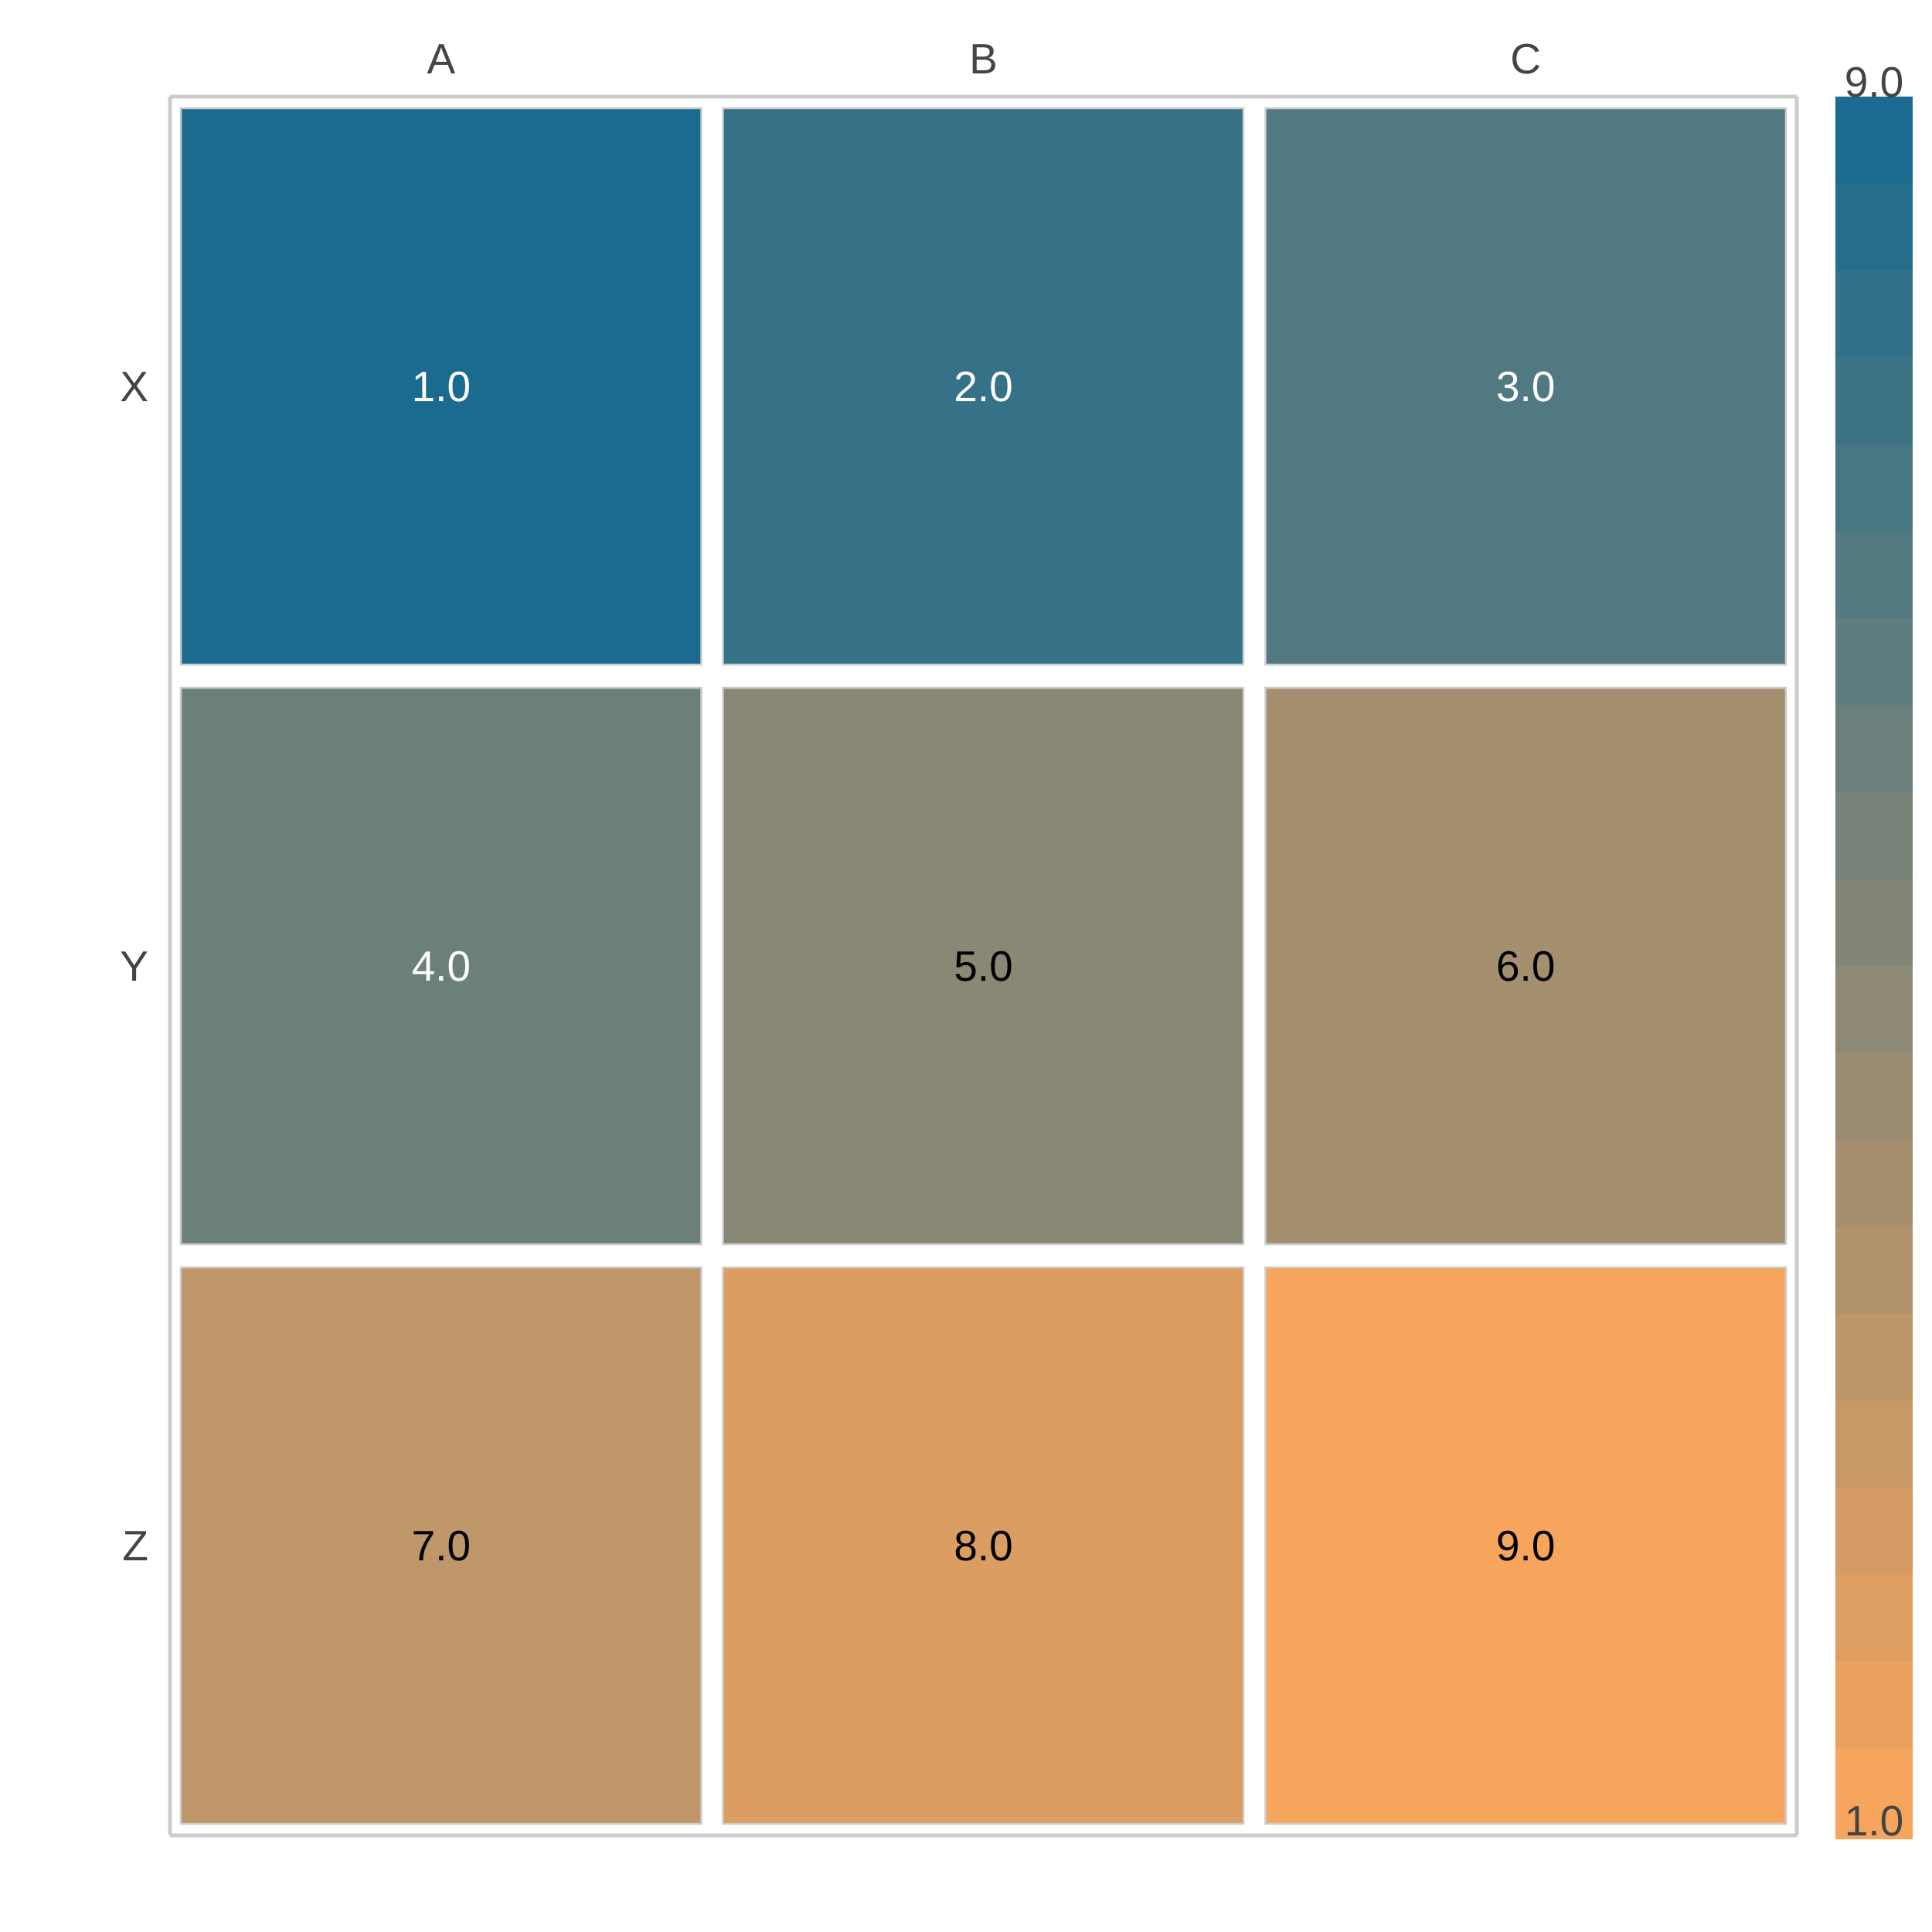
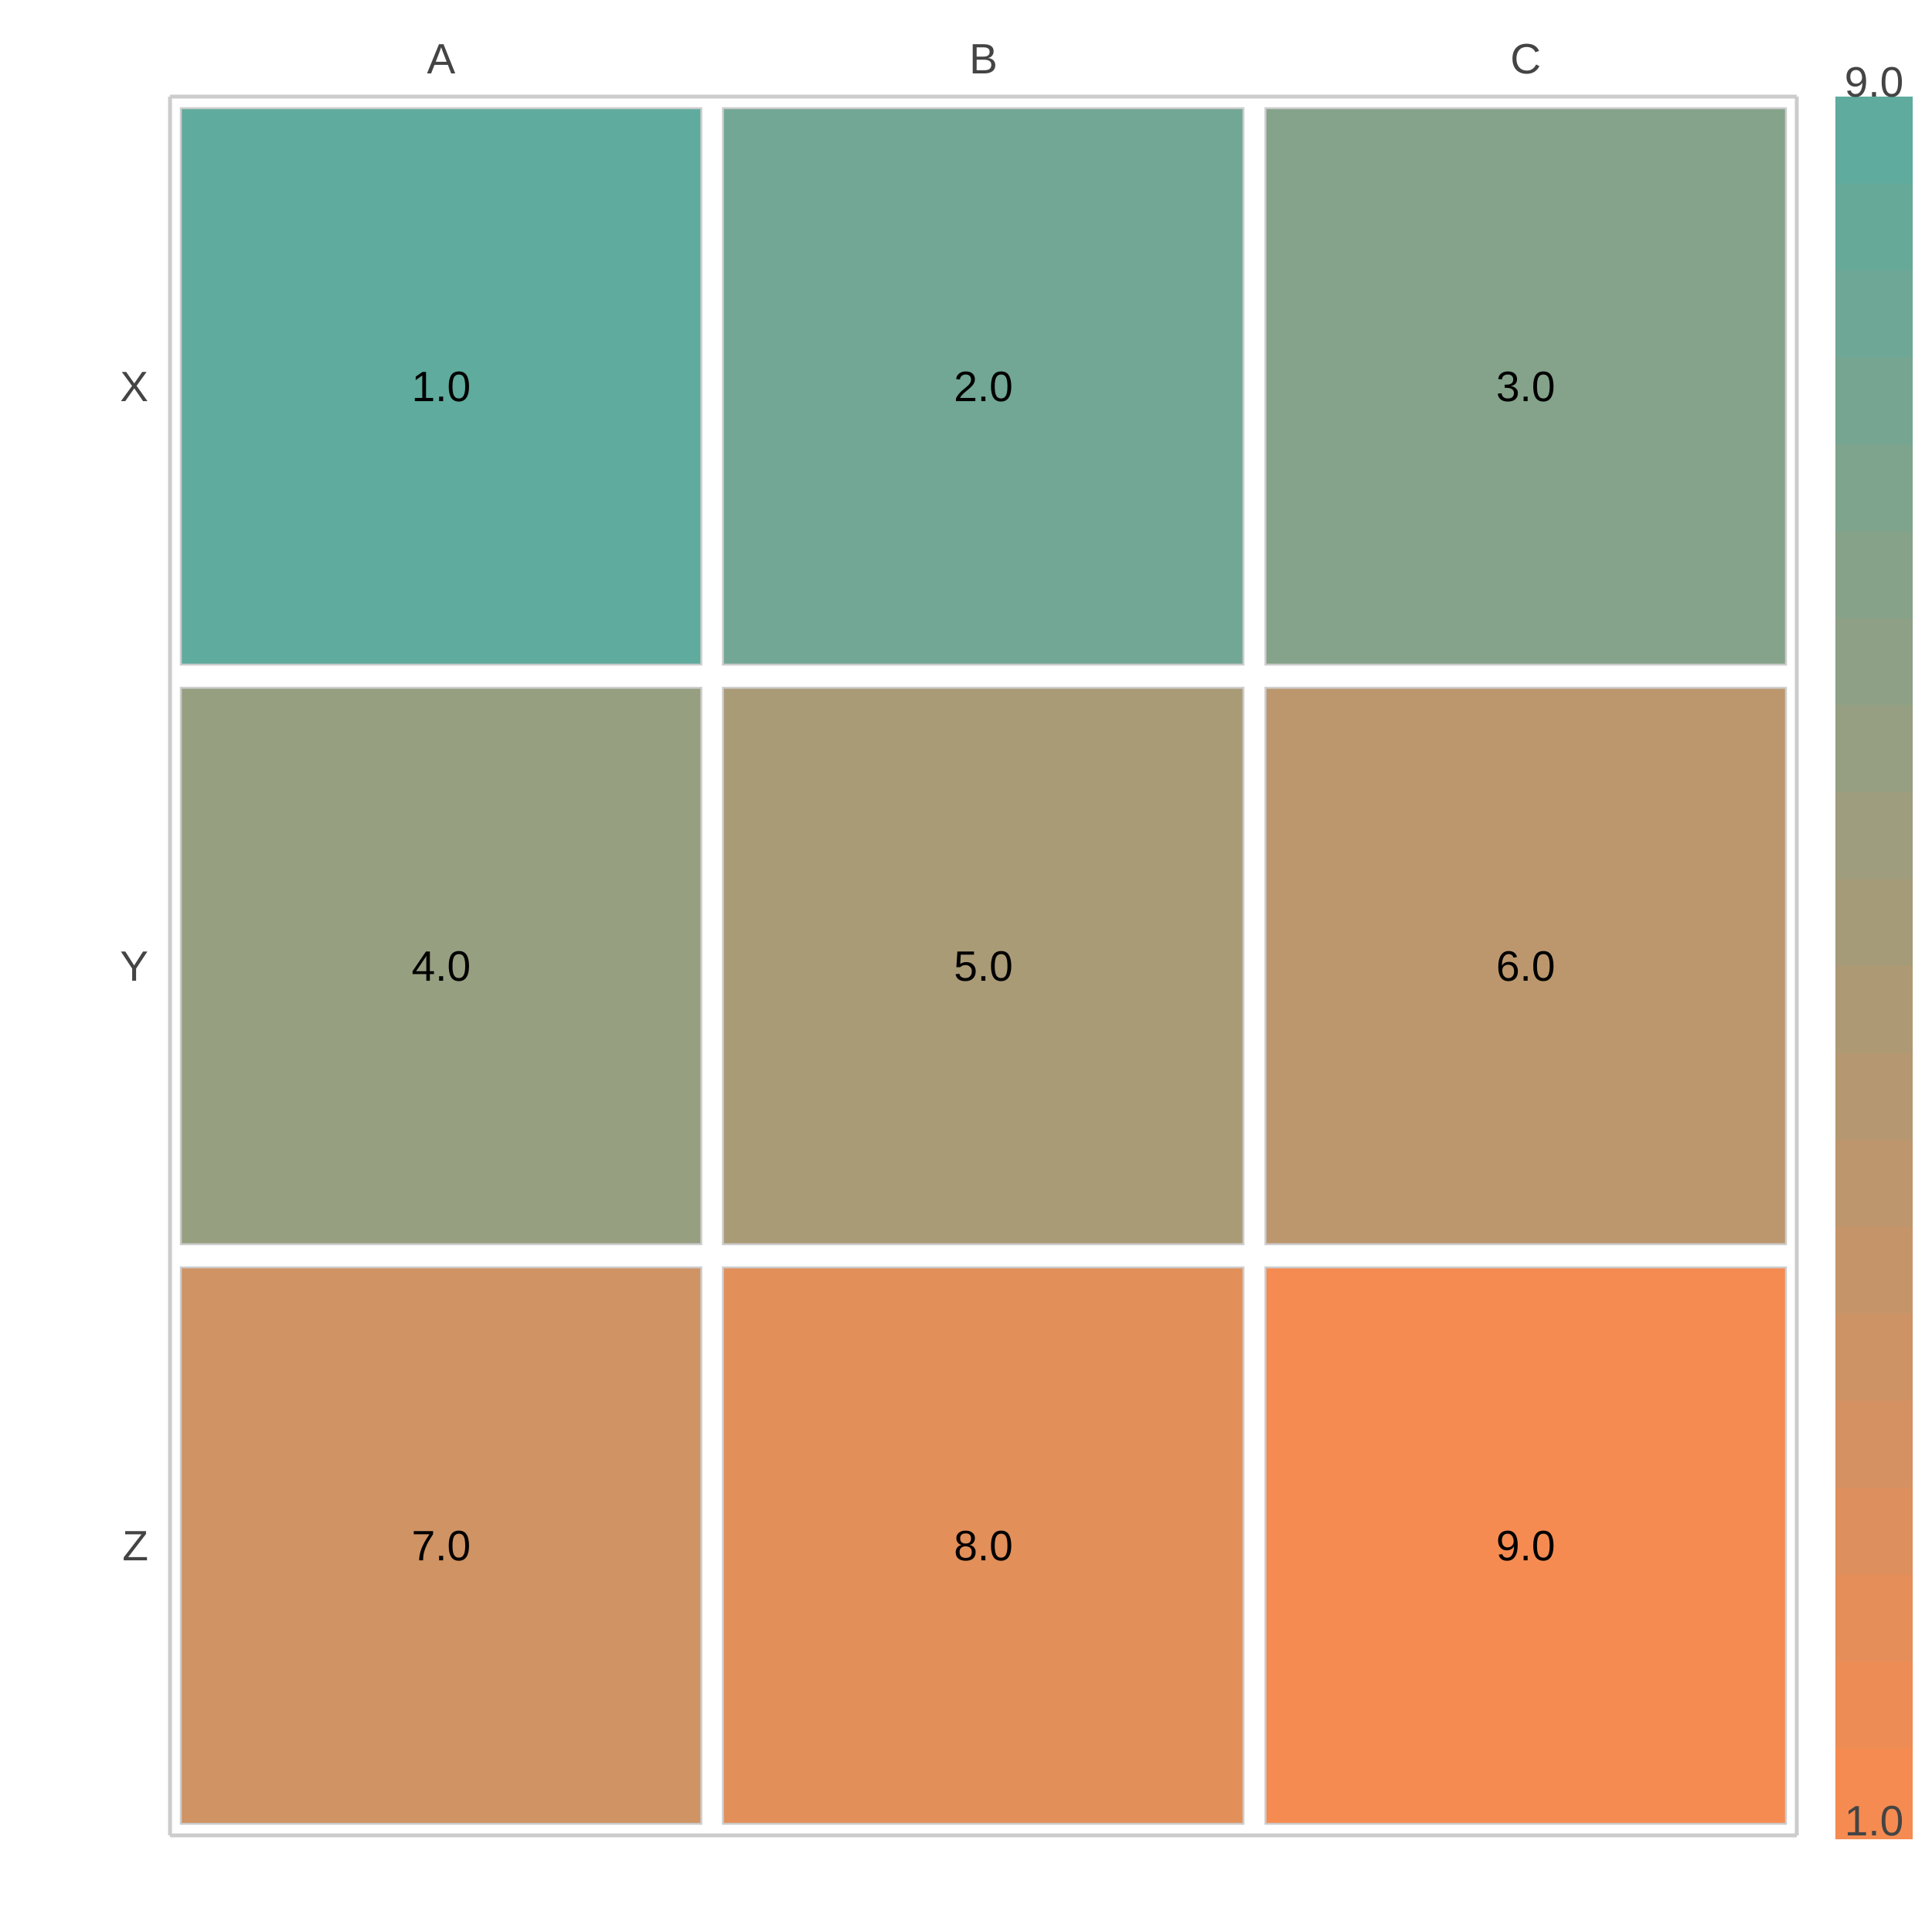
<svg xmlns="http://www.w3.org/2000/svg" width="500" height="500" viewBox="0 0 500 500">
  <path fill="#FFFFFF" d="M0 0 h500 v500 h-500 v-500Z" />
  <g transform="translate(44.0, 25.0)">
-     <path fill="#1a6b8f" stroke="#CCCCCC" stroke-width="0.5" d="M2.8 3.0 h134.7 v144.0 h-134.7 v-144.0Z" />
-     <text x="70.167" y="75.0" fill="#ffffff" font-family="Arial" font-size="11" text-anchor="middle" dominant-baseline="central">1.0</text>
-     <path fill="#357288" stroke="#CCCCCC" stroke-width="0.5" d="M143.1 3.0 h134.7 v144.0 h-134.7 v-144.0Z" />
-     <text x="210.5" y="75.0" fill="#ffffff" font-family="Arial" font-size="11" text-anchor="middle" dominant-baseline="central">2.0</text>
-     <path fill="#517982" stroke="#CCCCCC" stroke-width="0.5" d="M283.5 3.0 h134.7 v144.0 h-134.7 v-144.0Z" />
-     <text x="350.833" y="75.0" fill="#ffffff" font-family="Arial" font-size="11" text-anchor="middle" dominant-baseline="central">3.0</text>
-     <path fill="#6c807b" stroke="#CCCCCC" stroke-width="0.5" d="M2.8 153.0 h134.7 v144.0 h-134.7 v-144.0Z" />
-     <text x="70.167" y="225.0" fill="#ffffff" font-family="Arial" font-size="11" text-anchor="middle" dominant-baseline="central">4.0</text>
-     <path fill="#888875" stroke="#CCCCCC" stroke-width="0.5" d="M143.1 153.0 h134.7 v144.0 h-134.7 v-144.0Z" />
+     <path fill="#5fab9e" stroke="#CCCCCC" stroke-width="0.5" d="M2.8 3.0 h134.7 v144.0 h-134.7 v-144.0Z" />
+     <text x="70.167" y="75.0" fill="#000000" font-family="Arial" font-size="11" text-anchor="middle" dominant-baseline="central">1.0</text>
+     <path fill="#71a794" stroke="#CCCCCC" stroke-width="0.5" d="M143.1 3.0 h134.7 v144.0 h-134.7 v-144.0Z" />
+     <text x="210.5" y="75.0" fill="#000000" font-family="Arial" font-size="11" text-anchor="middle" dominant-baseline="central">2.0</text>
+     <path fill="#84a38a" stroke="#CCCCCC" stroke-width="0.5" d="M283.5 3.0 h134.7 v144.0 h-134.7 v-144.0Z" />
+     <text x="350.833" y="75.0" fill="#000000" font-family="Arial" font-size="11" text-anchor="middle" dominant-baseline="central">3.0</text>
+     <path fill="#979f81" stroke="#CCCCCC" stroke-width="0.5" d="M2.8 153.0 h134.7 v144.0 h-134.7 v-144.0Z" />
+     <text x="70.167" y="225.0" fill="#000000" font-family="Arial" font-size="11" text-anchor="middle" dominant-baseline="central">4.0</text>
+     <path fill="#aa9b77" stroke="#CCCCCC" stroke-width="0.5" d="M143.1 153.0 h134.7 v144.0 h-134.7 v-144.0Z" />
    <text x="210.5" y="225.0" fill="#000000" font-family="Arial" font-size="11" text-anchor="middle" dominant-baseline="central">5.0</text>
-     <path fill="#a48f6f" stroke="#CCCCCC" stroke-width="0.5" d="M283.5 153.0 h134.7 v144.0 h-134.7 v-144.0Z" />
+     <path fill="#bc976d" stroke="#CCCCCC" stroke-width="0.5" d="M283.5 153.0 h134.7 v144.0 h-134.7 v-144.0Z" />
    <text x="350.833" y="225.0" fill="#000000" font-family="Arial" font-size="11" text-anchor="middle" dominant-baseline="central">6.0</text>
-     <path fill="#bf9668" stroke="#CCCCCC" stroke-width="0.5" d="M2.8 303.0 h134.7 v144.0 h-134.7 v-144.0Z" />
+     <path fill="#cf9364" stroke="#CCCCCC" stroke-width="0.5" d="M2.8 303.0 h134.7 v144.0 h-134.7 v-144.0Z" />
    <text x="70.167" y="375.0" fill="#000000" font-family="Arial" font-size="11" text-anchor="middle" dominant-baseline="central">7.0</text>
-     <path fill="#db9d62" stroke="#CCCCCC" stroke-width="0.5" d="M143.1 303.0 h134.7 v144.0 h-134.7 v-144.0Z" />
+     <path fill="#e28f5a" stroke="#CCCCCC" stroke-width="0.5" d="M143.1 303.0 h134.7 v144.0 h-134.7 v-144.0Z" />
    <text x="210.5" y="375.0" fill="#000000" font-family="Arial" font-size="11" text-anchor="middle" dominant-baseline="central">8.0</text>
-     <path fill="#f7a55c" stroke="#CCCCCC" stroke-width="0.5" d="M283.5 303.0 h134.7 v144.0 h-134.7 v-144.0Z" />
+     <path fill="#f58b51" stroke="#CCCCCC" stroke-width="0.5" d="M283.5 303.0 h134.7 v144.0 h-134.7 v-144.0Z" />
    <text x="350.833" y="375.0" fill="#000000" font-family="Arial" font-size="11" text-anchor="middle" dominant-baseline="central">9.0</text>
    <text x="70.167" y="-6.0" fill="#444444" font-family="Arial" font-size="11" text-anchor="middle" dominant-baseline="bottom">A</text>
    <text x="210.5" y="-6.0" fill="#444444" font-family="Arial" font-size="11" text-anchor="middle" dominant-baseline="bottom">B</text>
    <text x="350.833" y="-6.0" fill="#444444" font-family="Arial" font-size="11" text-anchor="middle" dominant-baseline="bottom">C</text>
    <text x="-5.613" y="75.0" fill="#444444" font-family="Arial" font-size="11" text-anchor="end" dominant-baseline="central">X</text>
    <text x="-5.613" y="225.0" fill="#444444" font-family="Arial" font-size="11" text-anchor="end" dominant-baseline="central">Y</text>
    <text x="-5.613" y="375.0" fill="#444444" font-family="Arial" font-size="11" text-anchor="end" dominant-baseline="central">Z</text>
-     <path fill="#1a6b8f" d="M431.0 0.0 h20 v23.5 h-20 v-23.5Z" />
-     <path fill="#256e8c" d="M431.0 22.5 h20 v23.5 h-20 v-23.5Z" />
-     <path fill="#317189" d="M431.0 45.0 h20 v23.5 h-20 v-23.5Z" />
-     <path fill="#3c7486" d="M431.0 67.5 h20 v23.5 h-20 v-23.5Z" />
-     <path fill="#487784" d="M431.0 90.0 h20 v23.5 h-20 v-23.5Z" />
-     <path fill="#547a81" d="M431.0 112.5 h20 v23.5 h-20 v-23.5Z" />
-     <path fill="#5f7d7e" d="M431.0 135.0 h20 v23.5 h-20 v-23.5Z" />
-     <path fill="#6b807c" d="M431.0 157.5 h20 v23.5 h-20 v-23.5Z" />
-     <path fill="#778379" d="M431.0 180.0 h20 v23.5 h-20 v-23.5Z" />
-     <path fill="#828676" d="M431.0 202.5 h20 v23.5 h-20 v-23.5Z" />
-     <path fill="#8e8974" d="M431.0 225.0 h20 v23.5 h-20 v-23.5Z" />
-     <path fill="#998c71" d="M431.0 247.5 h20 v23.5 h-20 v-23.5Z" />
-     <path fill="#a58f6e" d="M431.0 270.0 h20 v23.5 h-20 v-23.5Z" />
-     <path fill="#b1926c" d="M431.0 292.5 h20 v23.5 h-20 v-23.5Z" />
-     <path fill="#bc9569" d="M431.0 315.0 h20 v23.5 h-20 v-23.5Z" />
-     <path fill="#c89866" d="M431.0 337.5 h20 v23.5 h-20 v-23.5Z" />
-     <path fill="#d49b64" d="M431.0 360.0 h20 v23.5 h-20 v-23.5Z" />
-     <path fill="#df9e61" d="M431.0 382.5 h20 v23.5 h-20 v-23.5Z" />
-     <path fill="#eba15e" d="M431.0 405.0 h20 v23.5 h-20 v-23.5Z" />
-     <path fill="#f7a55c" d="M431.0 427.5 h20 v23.5 h-20 v-23.5Z" />
+     <path fill="#5fab9e" d="M431.0 0.0 h20 v23.5 h-20 v-23.5Z" />
+     <path fill="#66a999" d="M431.0 22.5 h20 v23.5 h-20 v-23.5Z" />
+     <path fill="#6ea795" d="M431.0 45.0 h20 v23.5 h-20 v-23.5Z" />
+     <path fill="#76a591" d="M431.0 67.5 h20 v23.5 h-20 v-23.5Z" />
+     <path fill="#7ea48d" d="M431.0 90.0 h20 v23.5 h-20 v-23.5Z" />
+     <path fill="#86a289" d="M431.0 112.5 h20 v23.5 h-20 v-23.5Z" />
+     <path fill="#8ea085" d="M431.0 135.0 h20 v23.5 h-20 v-23.5Z" />
+     <path fill="#969f81" d="M431.0 157.5 h20 v23.5 h-20 v-23.5Z" />
+     <path fill="#9e9d7d" d="M431.0 180.0 h20 v23.5 h-20 v-23.5Z" />
+     <path fill="#a69b79" d="M431.0 202.5 h20 v23.5 h-20 v-23.5Z" />
+     <path fill="#ad9a75" d="M431.0 225.0 h20 v23.5 h-20 v-23.5Z" />
+     <path fill="#b59871" d="M431.0 247.5 h20 v23.5 h-20 v-23.5Z" />
+     <path fill="#bd966d" d="M431.0 270.0 h20 v23.5 h-20 v-23.5Z" />
+     <path fill="#c59569" d="M431.0 292.5 h20 v23.5 h-20 v-23.5Z" />
+     <path fill="#cd9365" d="M431.0 315.0 h20 v23.5 h-20 v-23.5Z" />
+     <path fill="#d59161" d="M431.0 337.5 h20 v23.5 h-20 v-23.5Z" />
+     <path fill="#dd905d" d="M431.0 360.0 h20 v23.5 h-20 v-23.5Z" />
+     <path fill="#e58e59" d="M431.0 382.5 h20 v23.5 h-20 v-23.5Z" />
+     <path fill="#ed8c55" d="M431.0 405.0 h20 v23.5 h-20 v-23.5Z" />
+     <path fill="#f58b51" d="M431.0 427.5 h20 v23.5 h-20 v-23.5Z" />
    <text x="441.0" y="450.0" fill="#444444" font-family="Arial" font-size="11" text-anchor="middle">1.0</text>
    <text x="441.0" y="0" fill="#444444" font-family="Arial" font-size="11" text-anchor="middle" dominant-baseline="bottom">9.0</text>
    <path stroke="#CCCCCC" stroke-dasharray="None" d="M0 450.0 h421.0" />
    <path stroke="#CCCCCC" stroke-dasharray="None" d="M0 0 h421.0" />
    <path stroke="#CCCCCC" stroke-dasharray="None" d="M0 0 v450.0" />
    <path stroke="#CCCCCC" stroke-dasharray="None" d="M421.0 0 v450.0" />
  </g>
</svg>
